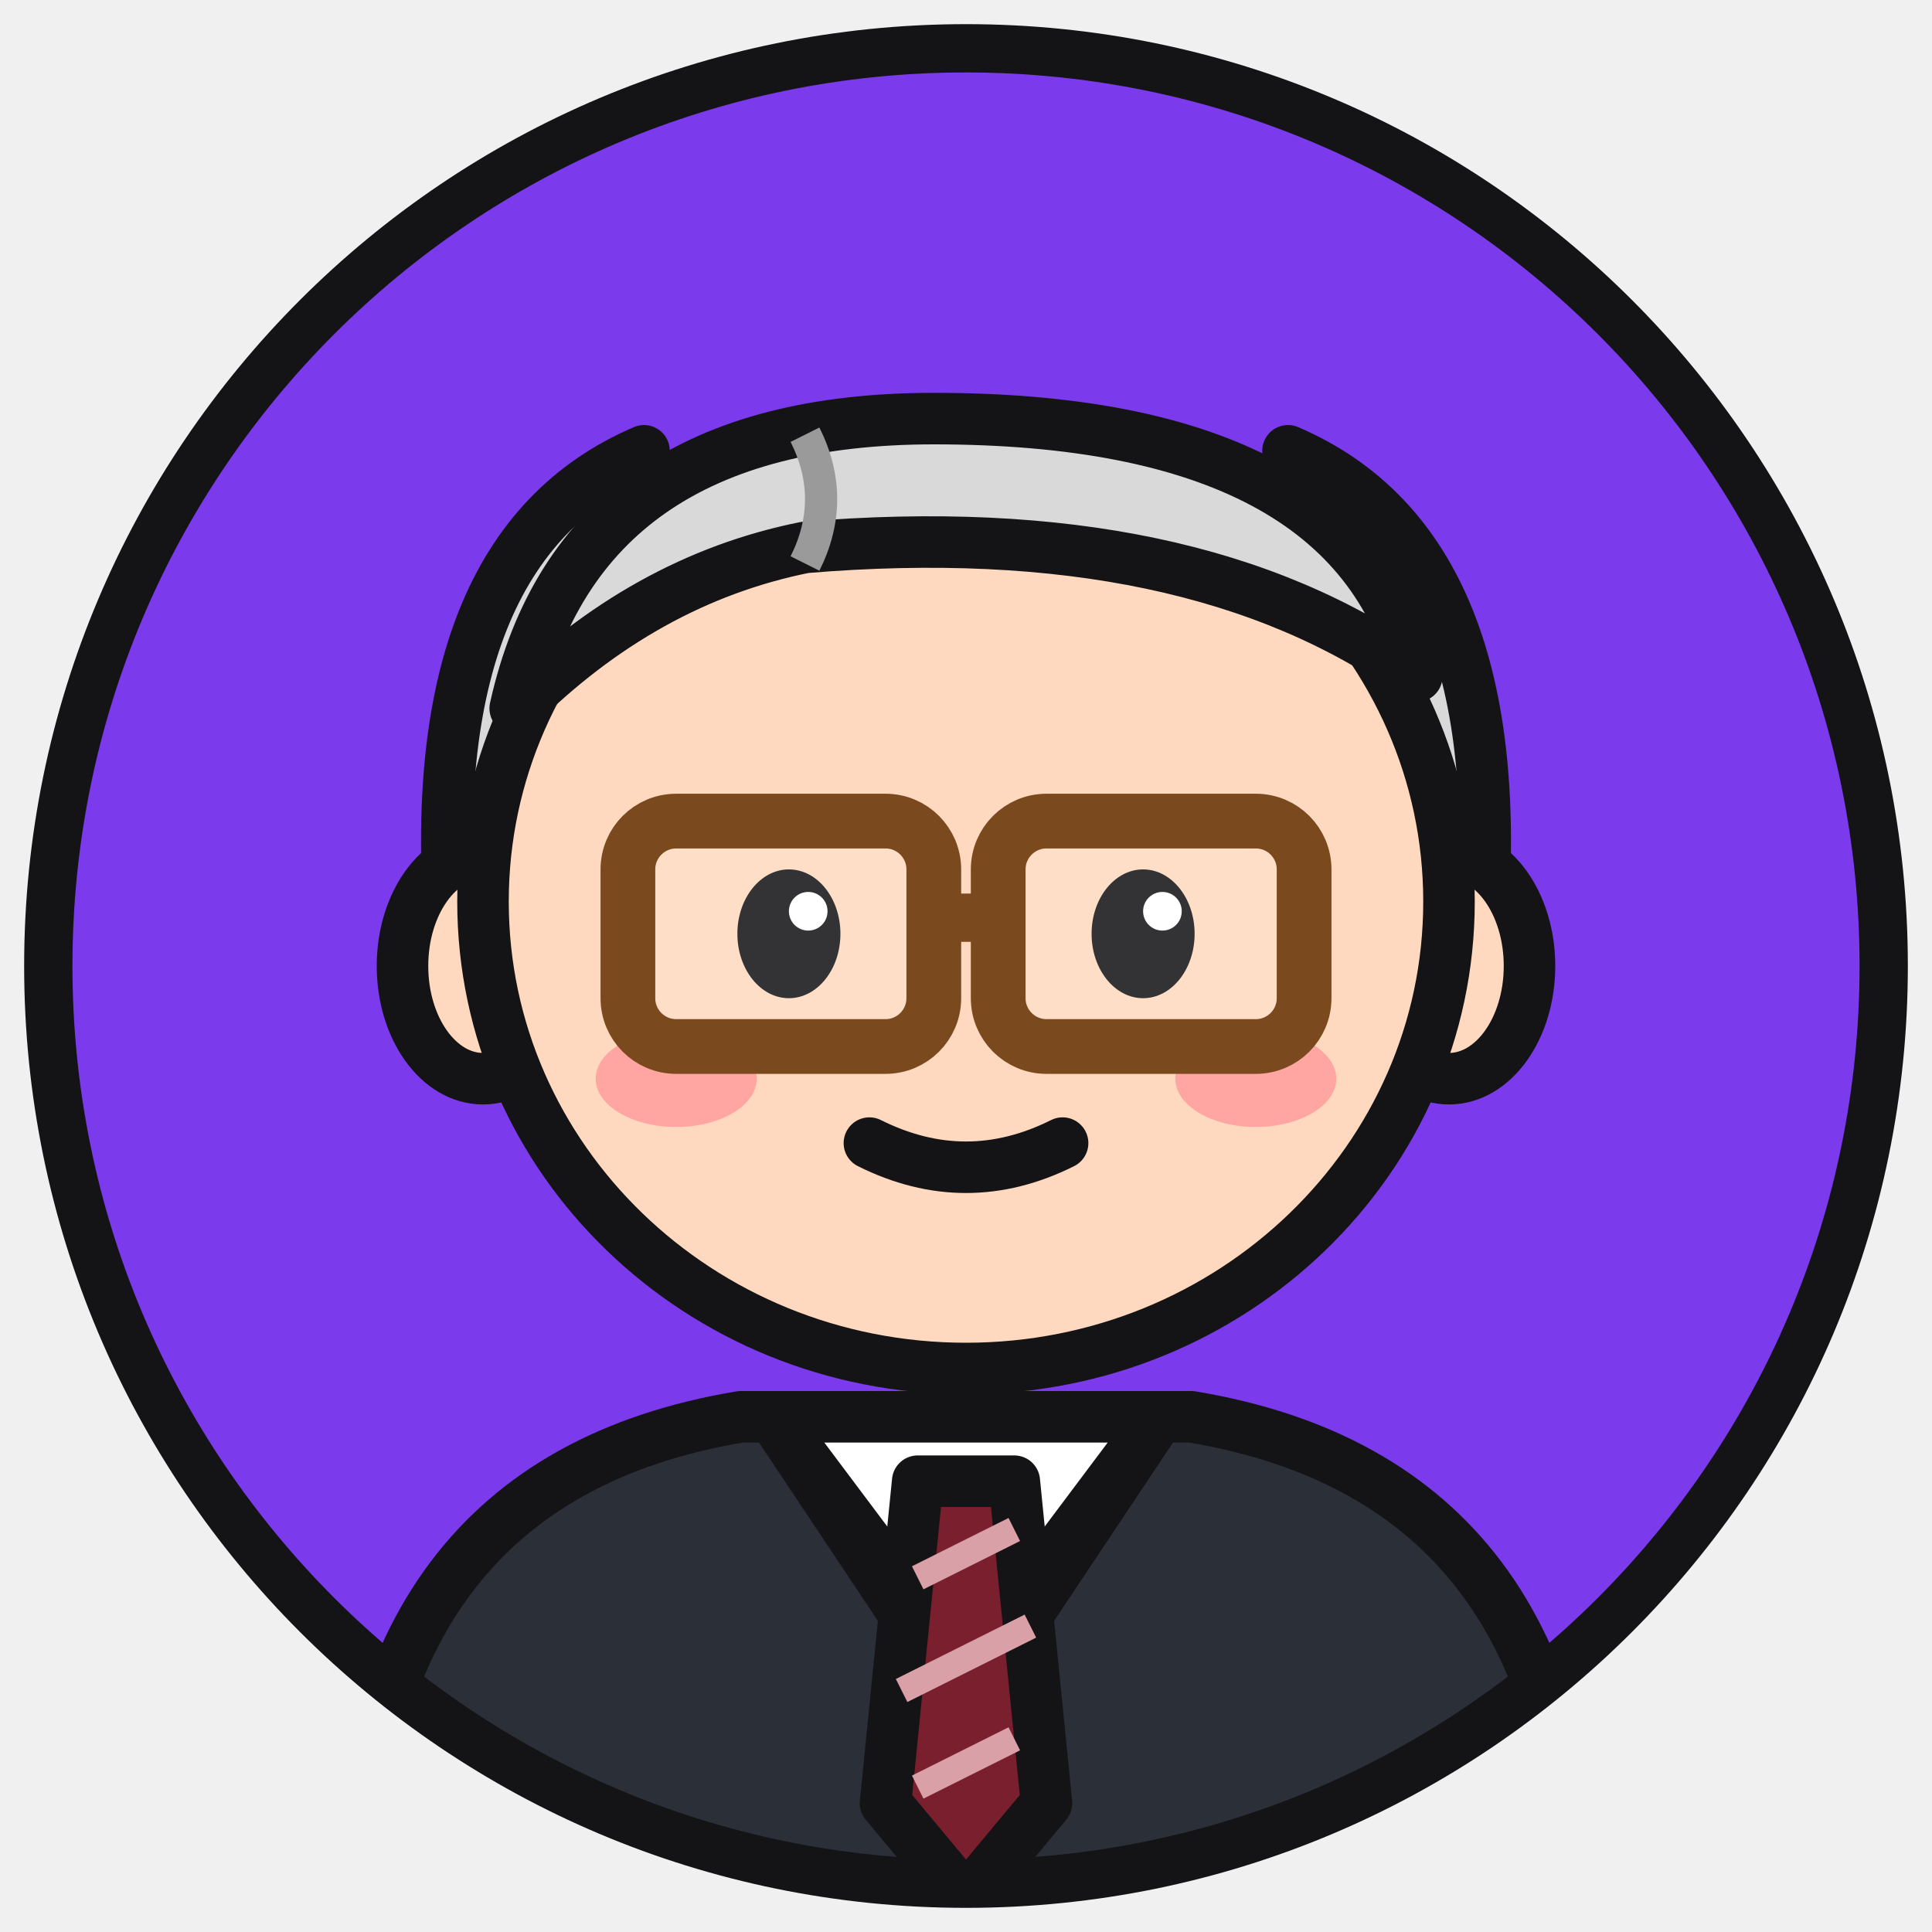
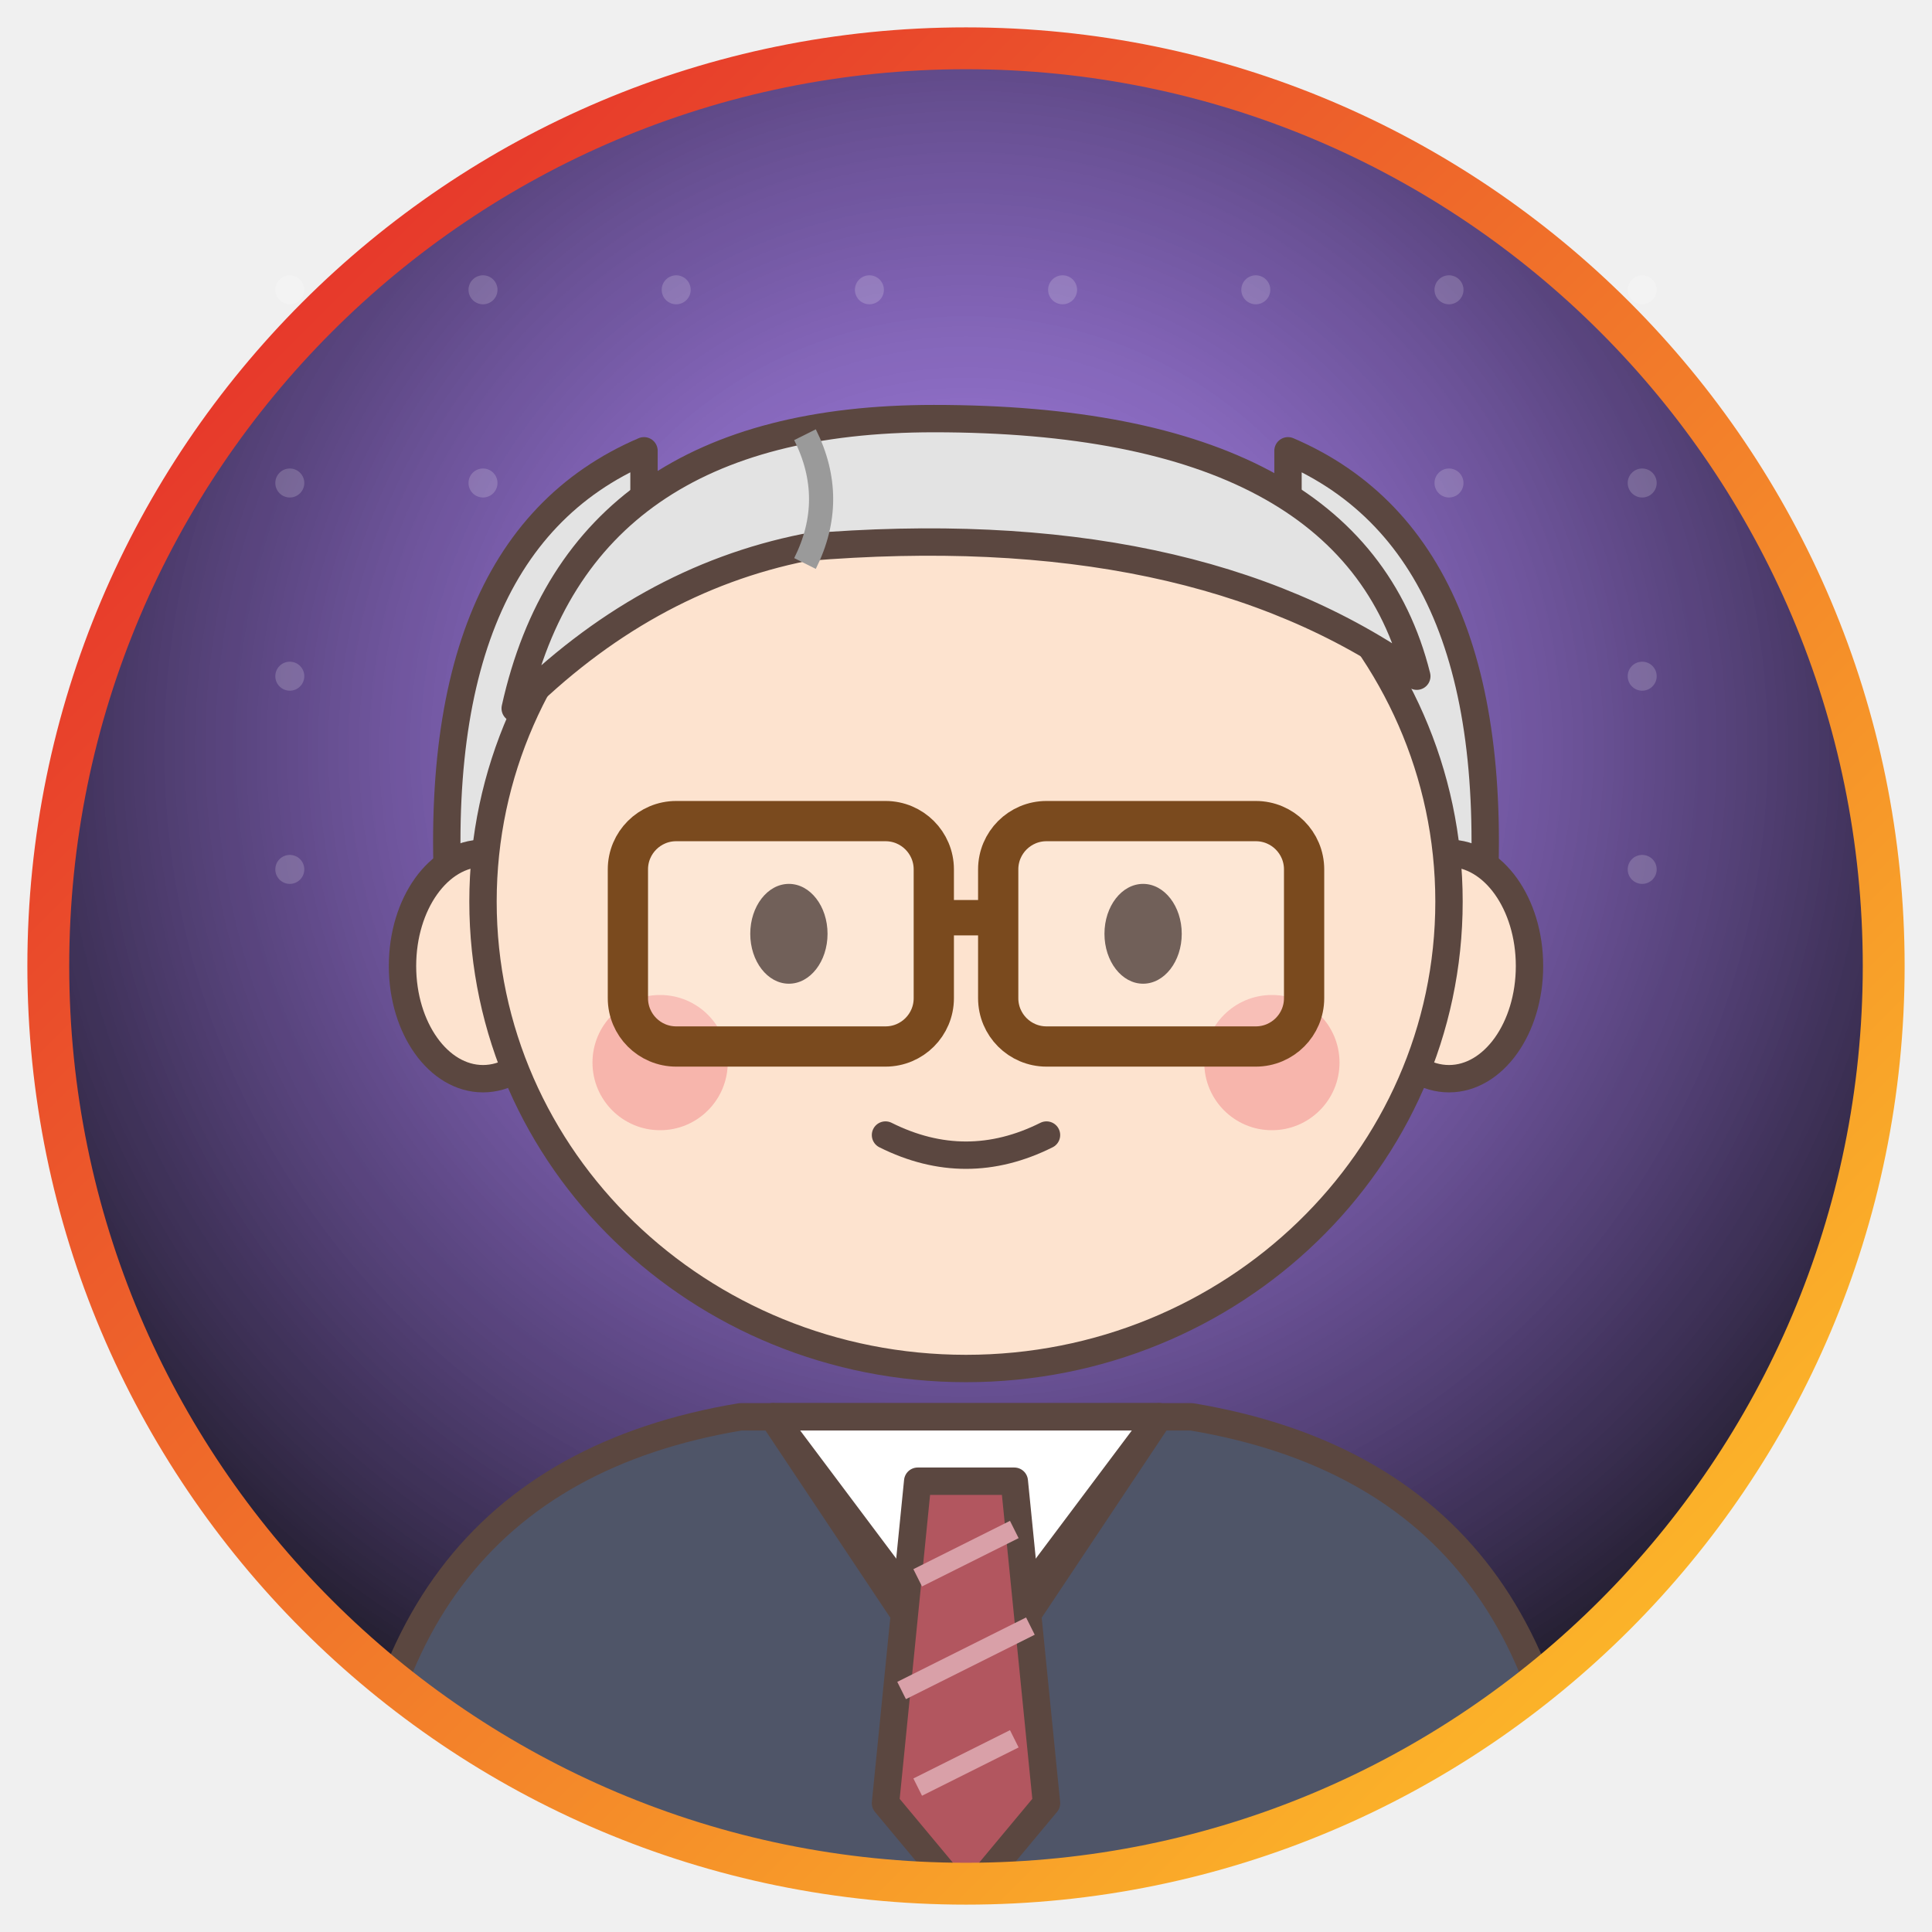
<svg xmlns="http://www.w3.org/2000/svg" viewBox="0 0 120 120" role="img" aria-label="芒格（Q 版插畫）">
  <defs>
-     <clipPath id="c">
-       <circle cx="60" cy="60" r="58" />
+     <clipPath id="c1361">
+       <circle cx="60" cy="60" r="56" />
    </clipPath>
+     <radialGradient id="g1361" cx="50%" cy="38%" r="65%">
+       <stop offset="0" stop-color="#7c3aed" stop-opacity=".55" />
+       <stop offset="1" stop-color="#141418" />
+     </radialGradient>
+     <linearGradient id="r1361" x1="0" y1="0" x2="1" y2="1">
+       <stop offset="0" stop-color="#e3232c" />
+       <stop offset="1" stop-color="#ffc928" />
+     </linearGradient>
  </defs>
-   <circle cx="60" cy="60" r="58" fill="#7c3aed" />
-   <g clip-path="url(#c)">
-     <path d="M22 120 Q22 92 46 88 L74 88 Q98 92 98 120 Z" fill="#2b2f38" stroke="#141416" stroke-width="3.2" stroke-linejoin="round" stroke-linecap="round" />
-     <path d="M48 88 L60 104 L72 88 Z" fill="#ffffff" stroke="#141416" stroke-width="3.2" stroke-linejoin="round" stroke-linecap="round" />
-     <path d="M57 92 L63 92 L65 112 L60 118 L55 112 Z" fill="#7a1f2e" stroke="#141416" stroke-width="3.2" stroke-linejoin="round" stroke-linecap="round" />
-     <path d="M48 88 L56 100 M72 88 L64 100" fill="none" stroke="#141416" stroke-width="3.2" stroke-linejoin="round" stroke-linecap="round" />
-     <path d="M57 98 L63 95 M56 105 L64 101 M57 111 L63 108" stroke="#d9a0a8" stroke-width="1.6" />
-     <path d="M28 58 Q26 34 40 28 L40 58 Z M92 58 Q94 34 80 28 L80 58 Z" fill="#d9d9d9" stroke="#141416" stroke-width="3.2" stroke-linejoin="round" stroke-linecap="round" />
-     <ellipse cx="30" cy="60" rx="5" ry="7" fill="#ffd9bf" stroke="#141416" stroke-width="3.2" stroke-linejoin="round" stroke-linecap="round" />
-     <ellipse cx="90" cy="60" rx="5" ry="7" fill="#ffd9bf" stroke="#141416" stroke-width="3.2" stroke-linejoin="round" stroke-linecap="round" />
-     <ellipse cx="60" cy="56" rx="30" ry="29" fill="#ffd9bf" stroke="#141416" stroke-width="3.2" stroke-linejoin="round" stroke-linecap="round" />
-     <ellipse cx="42" cy="67" rx="5" ry="3" fill="#ff7a8a" opacity=".55" />
-     <ellipse cx="78" cy="67" rx="5" ry="3" fill="#ff7a8a" opacity=".55" />
-     <ellipse cx="49" cy="58" rx="3.2" ry="4" fill="#141416" />
-     <circle cx="50.2" cy="56.6" r="1.2" fill="#fff" />
-     <ellipse cx="71" cy="58" rx="3.2" ry="4" fill="#141416" />
-     <circle cx="72.2" cy="56.6" r="1.2" fill="#fff" />
-     <path d="M54 71 Q60 74 66 71" fill="none" stroke="#141416" stroke-width="3.2" stroke-linejoin="round" stroke-linecap="round" />
-     <rect x="39" y="51" width="19" height="14" rx="3" fill="#ffffff22" stroke="#7a4a1e" stroke-width="3.4" />
-     <rect x="62" y="51" width="19" height="14" rx="3" fill="#ffffff22" stroke="#7a4a1e" stroke-width="3.4" />
-     <path d="M58 57 h4" stroke="#7a4a1e" stroke-width="3" />
-     <path d="M32 44 Q36 26 58 26 Q84 26 88 42 Q74 32 50 34 Q40 36 32 44 Z" fill="#d9d9d9" stroke="#141416" stroke-width="3.2" stroke-linejoin="round" stroke-linecap="round" />
-     <path d="M50 27 Q52 31 50 35" fill="none" stroke="#9a9a9a" stroke-width="2" />
+   <circle cx="60" cy="60" r="56" fill="url(#g1361)" />
+   <circle cx="18" cy="18" r="0.9" fill="#ffffff" opacity=".18" />
+   <circle cx="18" cy="30" r="0.9" fill="#ffffff" opacity=".18" />
+   <circle cx="18" cy="42" r="0.9" fill="#ffffff" opacity=".18" />
+   <circle cx="18" cy="54" r="0.9" fill="#ffffff" opacity=".18" />
+   <circle cx="30" cy="18" r="0.9" fill="#ffffff" opacity=".18" />
+   <circle cx="30" cy="30" r="0.9" fill="#ffffff" opacity=".18" />
+   <circle cx="30" cy="42" r="0.9" fill="#ffffff" opacity=".18" />
+   <circle cx="30" cy="54" r="0.9" fill="#ffffff" opacity=".18" />
+   <circle cx="42" cy="18" r="0.9" fill="#ffffff" opacity=".18" />
+   <circle cx="42" cy="30" r="0.9" fill="#ffffff" opacity=".18" />
+   <circle cx="42" cy="42" r="0.9" fill="#ffffff" opacity=".18" />
+   <circle cx="42" cy="54" r="0.9" fill="#ffffff" opacity=".18" />
+   <circle cx="54" cy="18" r="0.9" fill="#ffffff" opacity=".18" />
+   <circle cx="54" cy="30" r="0.9" fill="#ffffff" opacity=".18" />
+   <circle cx="54" cy="42" r="0.9" fill="#ffffff" opacity=".18" />
+   <circle cx="54" cy="54" r="0.9" fill="#ffffff" opacity=".18" />
+   <circle cx="66" cy="18" r="0.9" fill="#ffffff" opacity=".18" />
+   <circle cx="66" cy="30" r="0.9" fill="#ffffff" opacity=".18" />
+   <circle cx="66" cy="42" r="0.9" fill="#ffffff" opacity=".18" />
+   <circle cx="66" cy="54" r="0.9" fill="#ffffff" opacity=".18" />
+   <circle cx="78" cy="18" r="0.9" fill="#ffffff" opacity=".18" />
+   <circle cx="78" cy="30" r="0.9" fill="#ffffff" opacity=".18" />
+   <circle cx="78" cy="42" r="0.9" fill="#ffffff" opacity=".18" />
+   <circle cx="78" cy="54" r="0.9" fill="#ffffff" opacity=".18" />
+   <circle cx="90" cy="18" r="0.9" fill="#ffffff" opacity=".18" />
+   <circle cx="90" cy="30" r="0.9" fill="#ffffff" opacity=".18" />
+   <circle cx="90" cy="42" r="0.9" fill="#ffffff" opacity=".18" />
+   <circle cx="90" cy="54" r="0.9" fill="#ffffff" opacity=".18" />
+   <circle cx="102" cy="18" r="0.9" fill="#ffffff" opacity=".18" />
+   <circle cx="102" cy="30" r="0.9" fill="#ffffff" opacity=".18" />
+   <circle cx="102" cy="42" r="0.9" fill="#ffffff" opacity=".18" />
+   <circle cx="102" cy="54" r="0.9" fill="#ffffff" opacity=".18" />
+   <g clip-path="url(#c1361)">
+     <path d="M22 120 Q22 92 46 88 L74 88 Q98 92 98 120 Z" fill="#4f5568" stroke="#5b4740" stroke-width="1.7" stroke-linejoin="round" stroke-linecap="round" />
+     <path d="M48 88 L60 104 L72 88 Z" fill="#ffffff" stroke="#5b4740" stroke-width="1.7" stroke-linejoin="round" stroke-linecap="round" />
+     <path d="M57 92 L63 92 L65 112 L60 118 L55 112 Z" fill="#b2565f" stroke="#5b4740" stroke-width="1.7" stroke-linejoin="round" stroke-linecap="round" />
+     <path d="M48 88 L56 100 M72 88 L64 100" fill="none" stroke="#5b4740" stroke-width="1.7" stroke-linejoin="round" stroke-linecap="round" />
+     <path d="M57 98 L63 95 M56 105 L64 101 M57 111 L63 108" stroke="#d9a0a8" stroke-width="1.2" />
+     <path d="M28 58 Q26 34 40 28 L40 58 Z M92 58 Q94 34 80 28 L80 58 Z" fill="#e3e3e3" stroke="#5b4740" stroke-width="1.7" stroke-linejoin="round" stroke-linecap="round" />
+     <ellipse cx="30" cy="60" rx="5" ry="7" fill="#fde3cf" stroke="#5b4740" stroke-width="1.7" stroke-linejoin="round" stroke-linecap="round" />
+     <ellipse cx="90" cy="60" rx="5" ry="7" fill="#fde3cf" stroke="#5b4740" stroke-width="1.7" stroke-linejoin="round" stroke-linecap="round" />
+     <ellipse cx="60" cy="56" rx="30" ry="29" fill="#fde3cf" stroke="#5b4740" stroke-width="1.7" stroke-linejoin="round" stroke-linecap="round" />
+     <circle cx="41" cy="66" r="4.2" fill="#f6a5a0" opacity=".75" />
+     <circle cx="79" cy="66" r="4.2" fill="#f6a5a0" opacity=".75" />
+     <ellipse cx="49" cy="58" rx="2.4" ry="3.1" fill="#5b4740" />
+     <ellipse cx="71" cy="58" rx="2.4" ry="3.1" fill="#5b4740" />
+     <path d="M55 70.5 Q60 73 65 70.5" fill="none" stroke="#5b4740" stroke-width="1.7" stroke-linejoin="round" stroke-linecap="round" />
+     <rect x="39" y="51" width="19" height="14" rx="3" fill="#ffffff22" stroke="#7a4a1e" stroke-width="2.5" />
+     <rect x="62" y="51" width="19" height="14" rx="3" fill="#ffffff22" stroke="#7a4a1e" stroke-width="2.5" />
+     <path d="M58 57 h4" stroke="#7a4a1e" stroke-width="2.2" />
+     <path d="M32 44 Q36 26 58 26 Q84 26 88 42 Q74 32 50 34 Q40 36 32 44 Z" fill="#e3e3e3" stroke="#5b4740" stroke-width="1.7" stroke-linejoin="round" stroke-linecap="round" />
+     <path d="M50 27 Q52 31 50 35" fill="none" stroke="#9a9a9a" stroke-width="1.5" />
  </g>
-   <circle cx="60" cy="60" r="57" fill="none" stroke="#141416" stroke-width="3" />
+   <circle cx="60" cy="60" r="57" fill="none" stroke="url(#r1361)" stroke-width="2.6" />
</svg>
